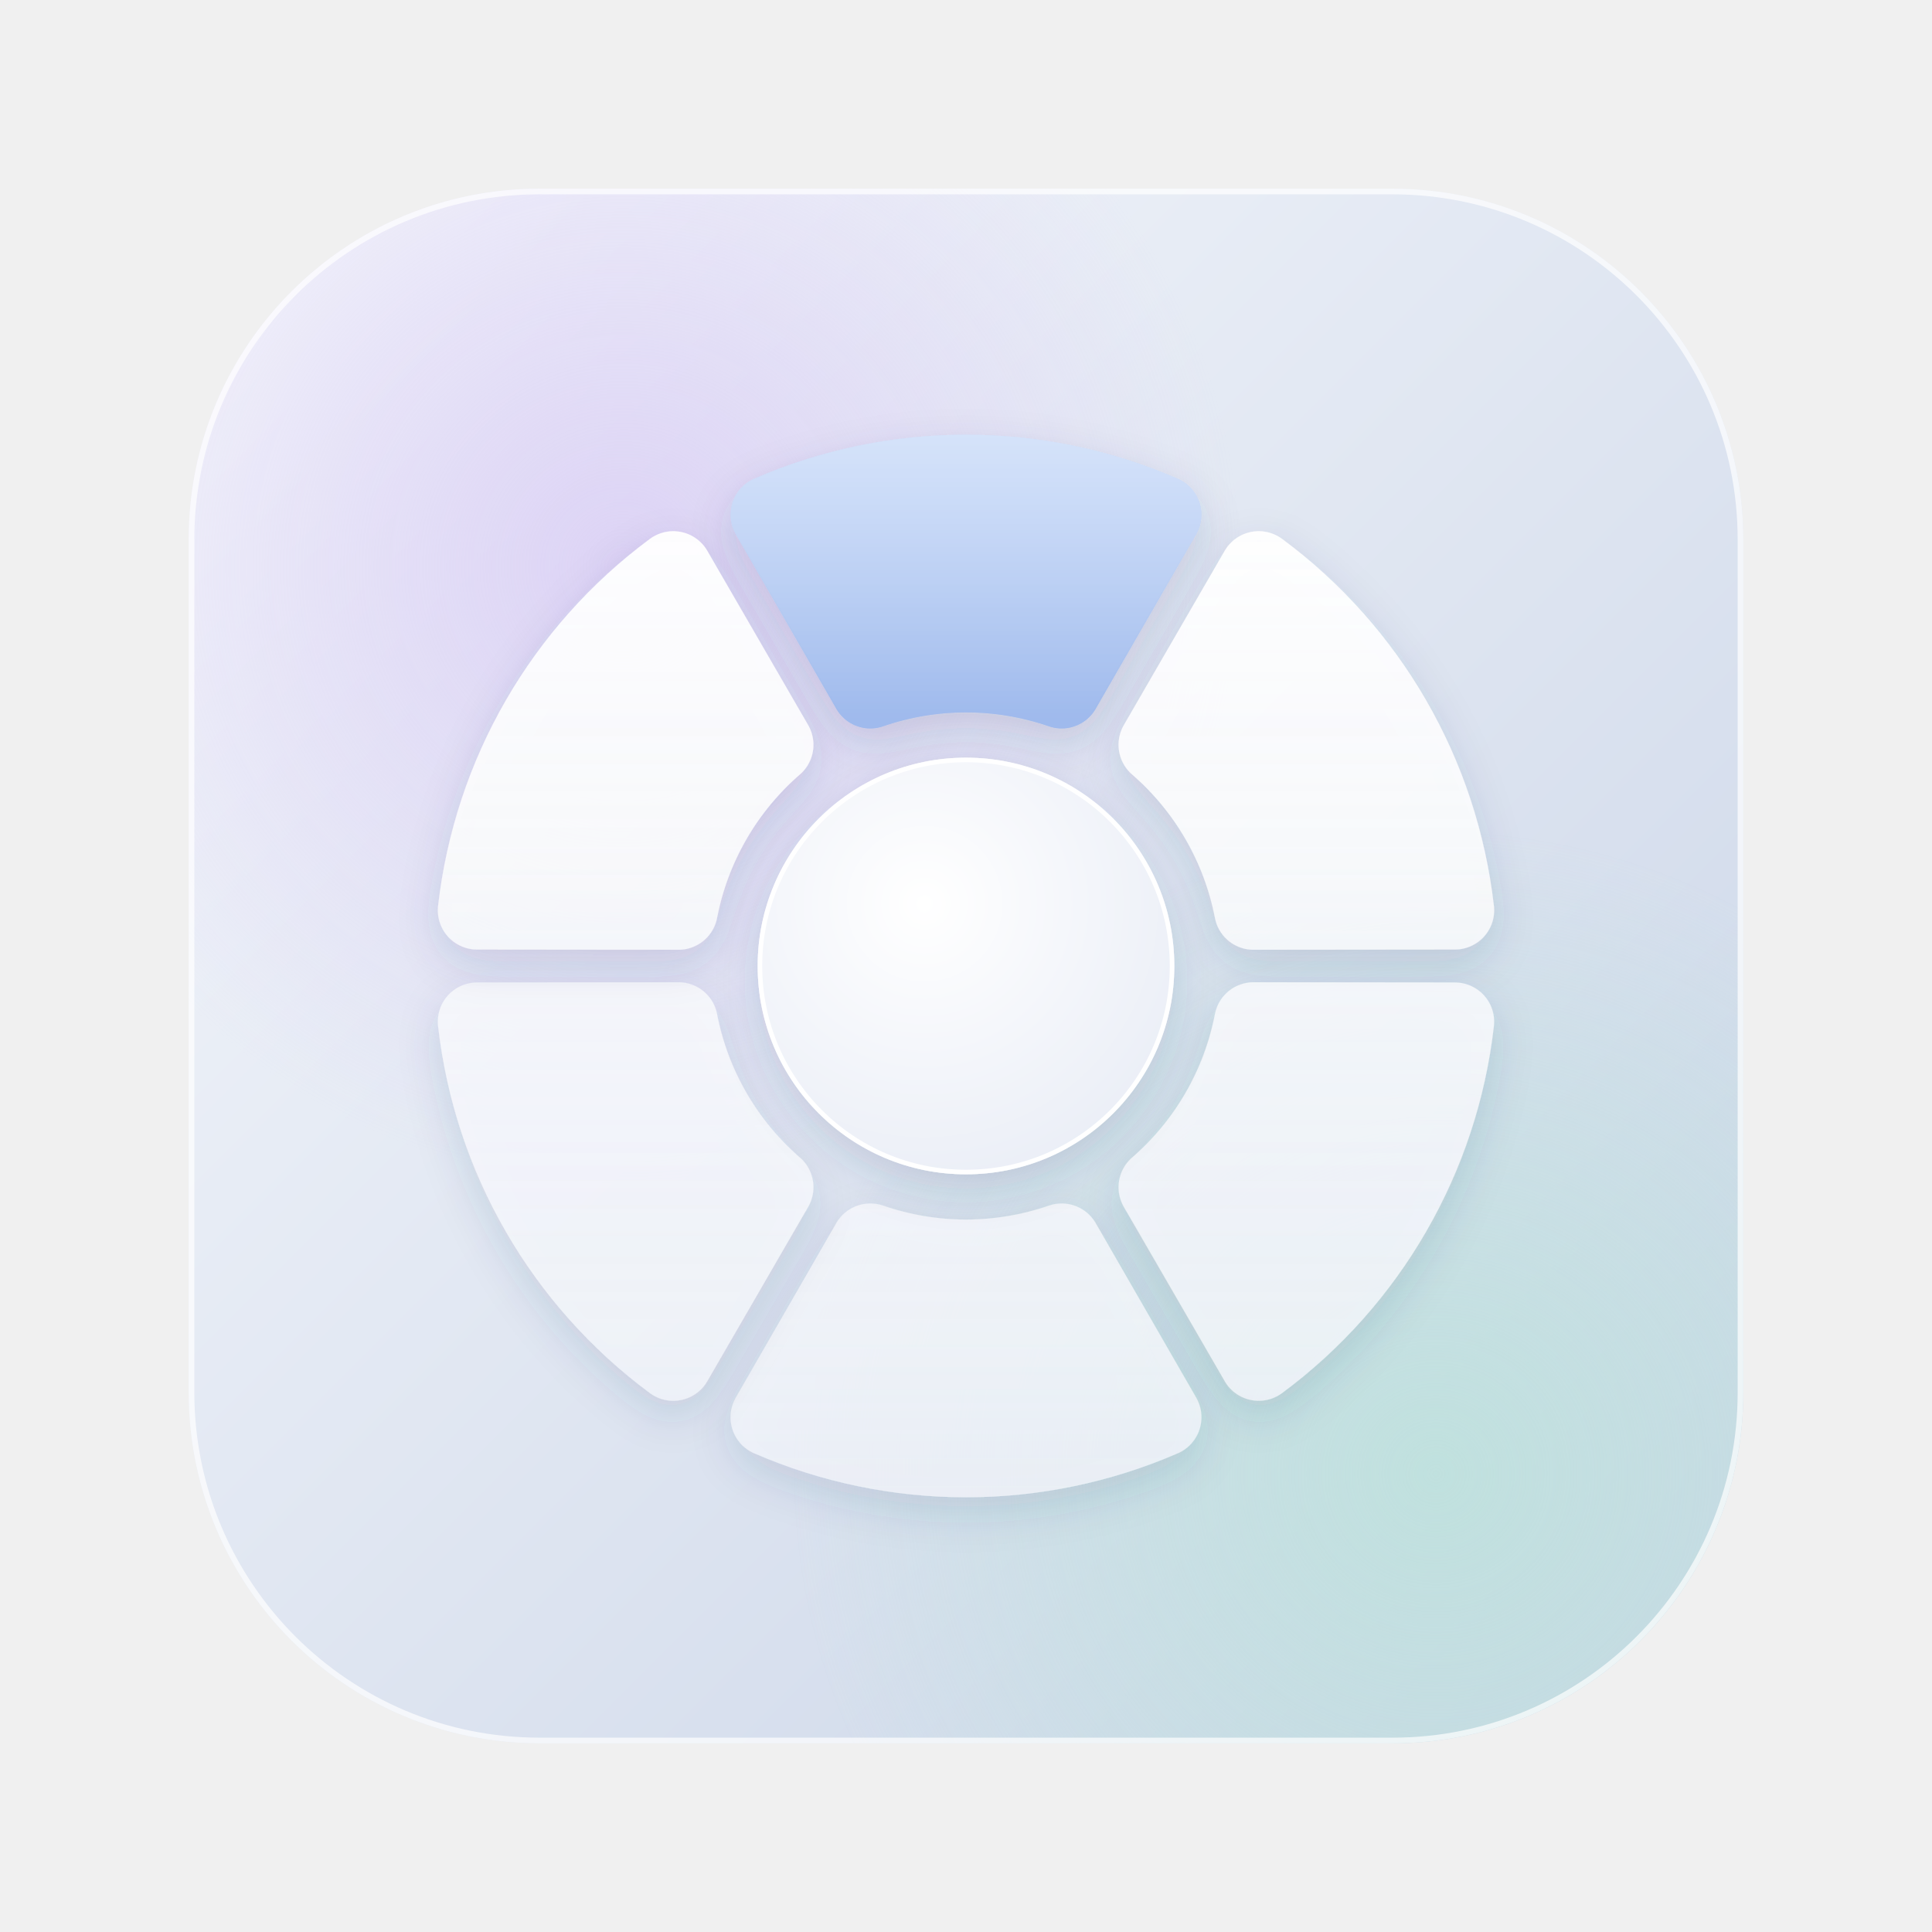
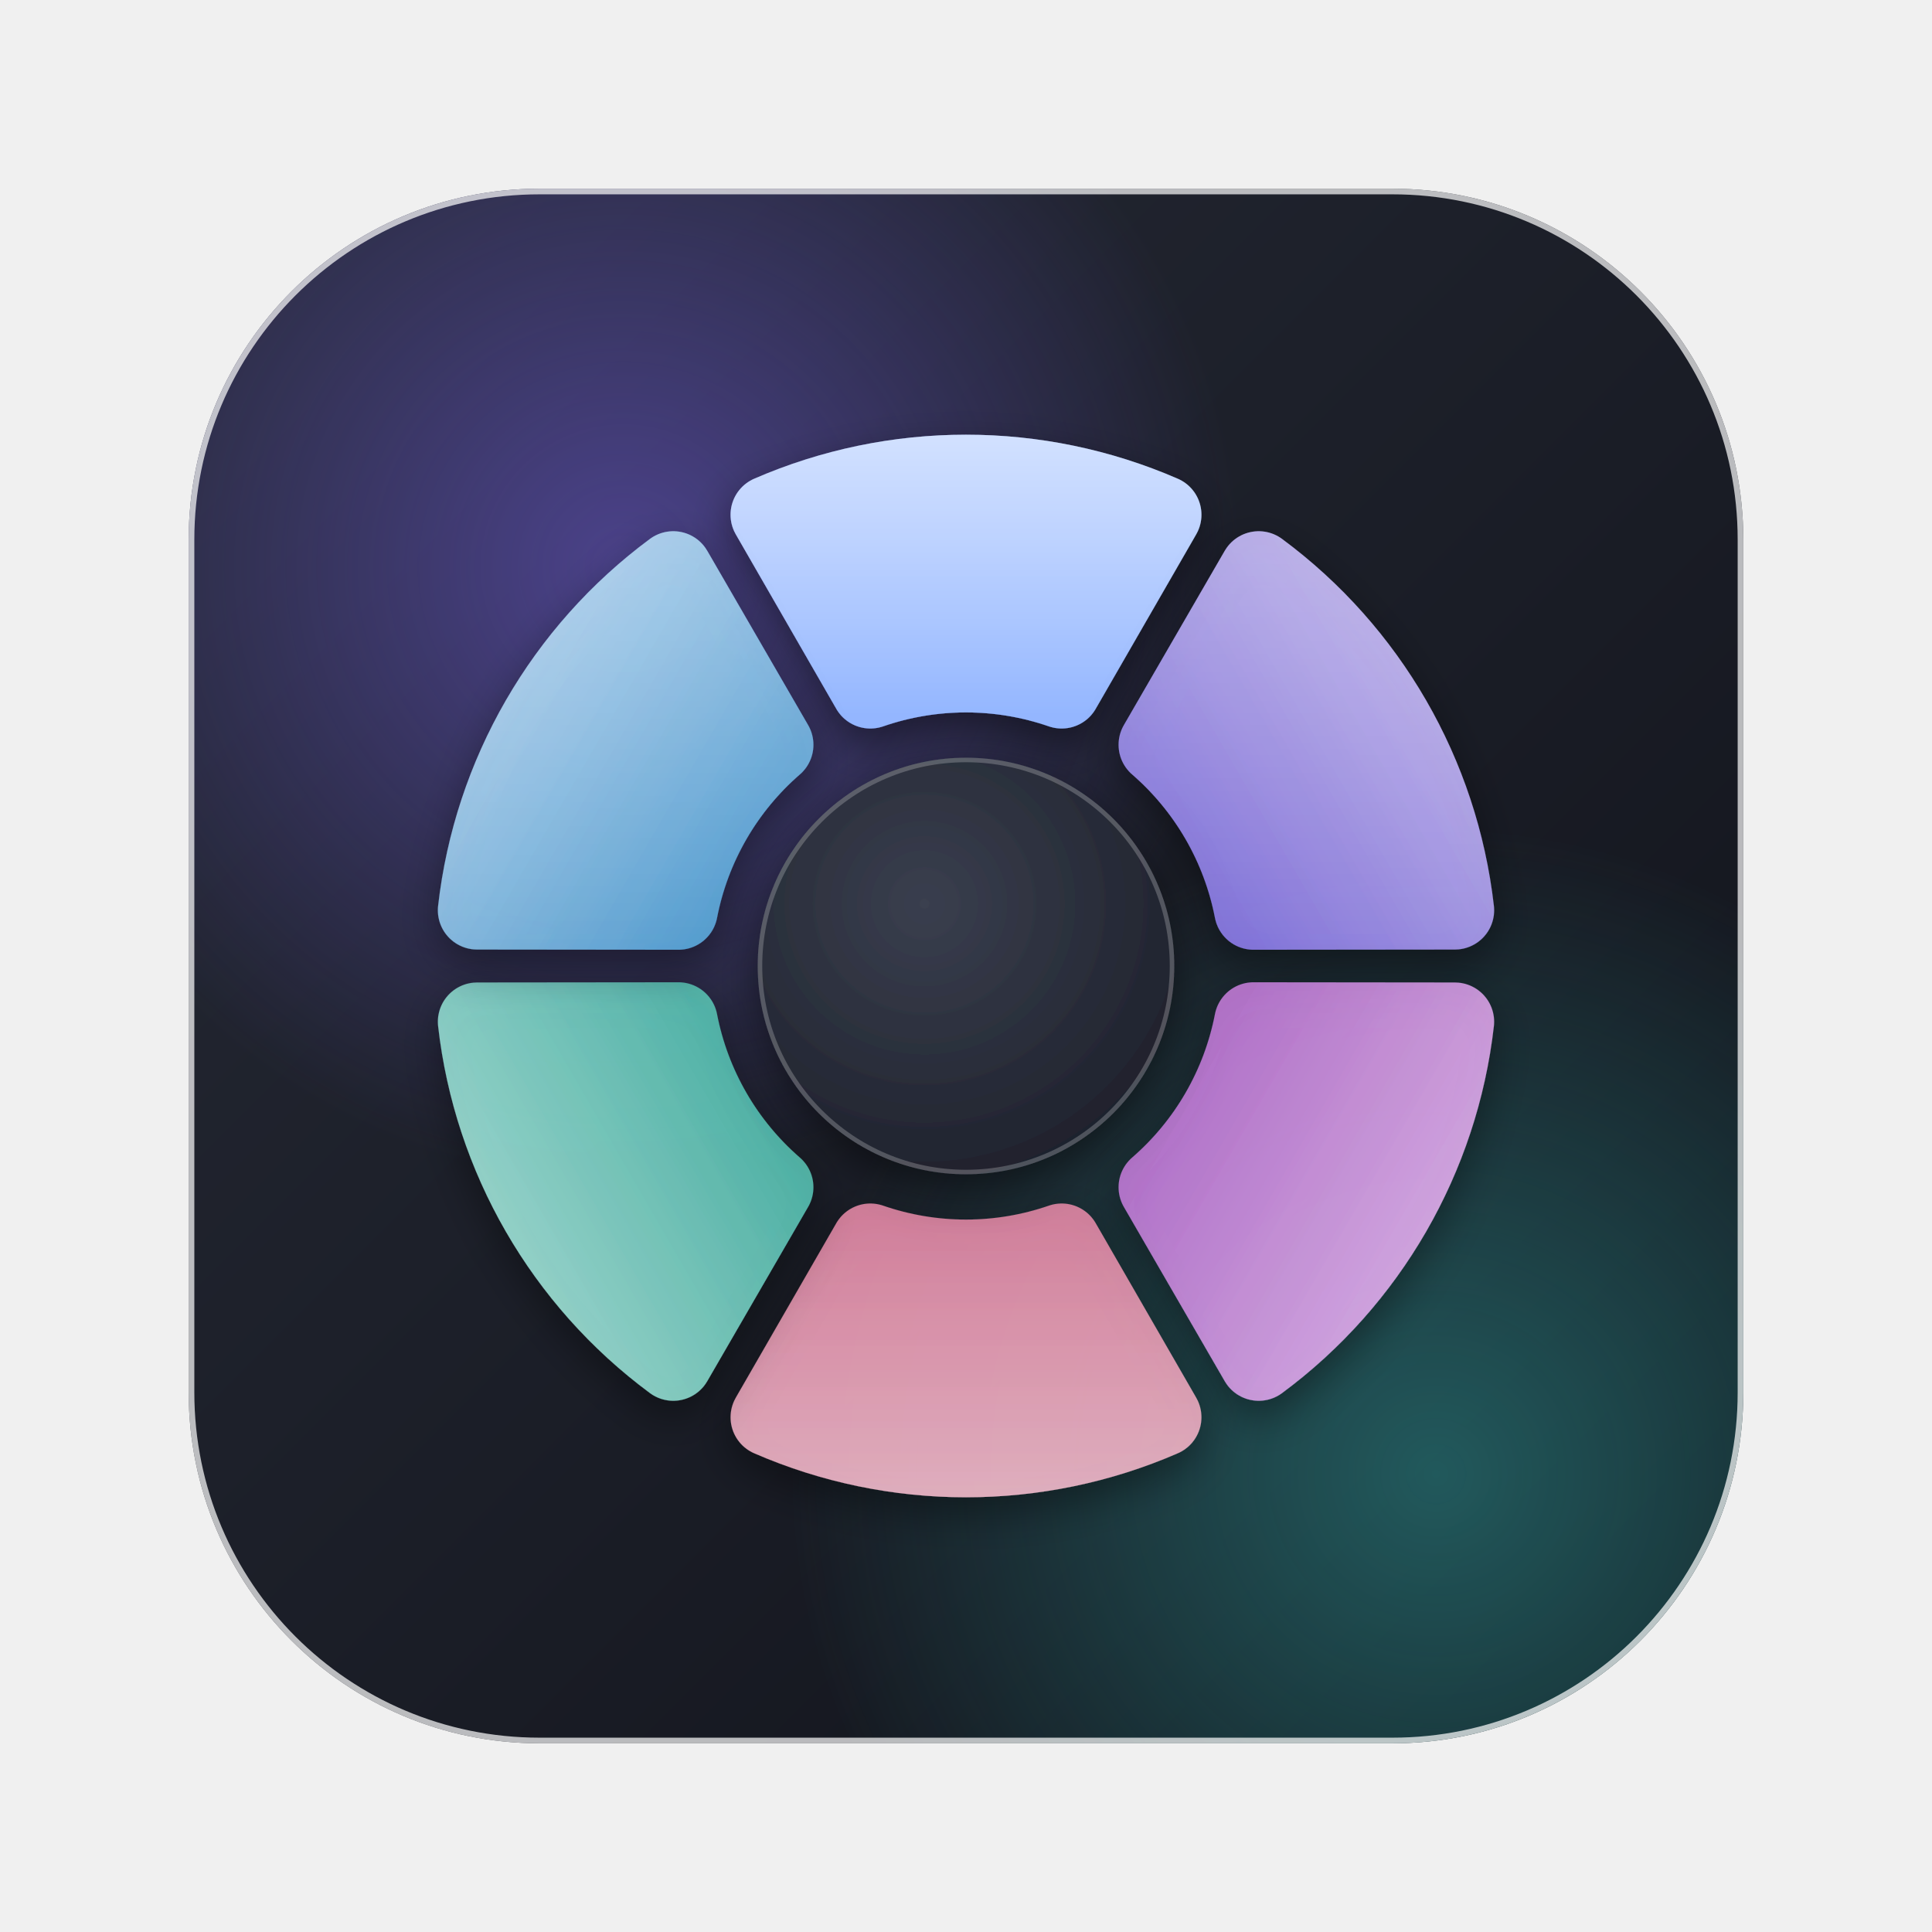
<svg xmlns="http://www.w3.org/2000/svg" width="1024" height="1024" viewBox="0 0 1024 1024">
  <defs>
    <clipPath id="squircle">
      <rect x="100" y="100" width="824" height="824" rx="186" />
    </clipPath>
    <linearGradient id="bg" x1="0" y1="0" x2="1" y2="1">
-       <stop offset="0" stop-color="#F6F8FC" />
-       <stop offset="1" stop-color="#C9D4E7" />
+       <stop offset="0" stop-color="#262A36" />
+       <stop offset="1" stop-color="#101219" />
    </linearGradient>
    <radialGradient id="blobA">
-       <stop offset="0" stop-color="#D9CCF5" stop-opacity="0.8" />
-       <stop offset="1" stop-color="#D9CCF5" stop-opacity="0" />
+       <stop offset="0" stop-color="#6E5BD6" stop-opacity="0.55" />
+       <stop offset="1" stop-color="#6E5BD6" stop-opacity="0" />
    </radialGradient>
    <radialGradient id="blobB">
-       <stop offset="0" stop-color="#BDE2DC" stop-opacity="0.85" />
-       <stop offset="1" stop-color="#BDE2DC" stop-opacity="0" />
+       <stop offset="0" stop-color="#2F9C9A" stop-opacity="0.5" />
+       <stop offset="1" stop-color="#2F9C9A" stop-opacity="0" />
    </radialGradient>
-     <linearGradient id="glass" gradientUnits="userSpaceOnUse" x1="0" y1="160.0" x2="0" y2="864.0">
-       <stop offset="0" stop-color="#FFFFFF" stop-opacity="0.97" />
-       <stop offset="1" stop-color="#F1F4FA" stop-opacity="0.82" />
-     </linearGradient>
-     <linearGradient id="lit" gradientUnits="userSpaceOnUse" x1="512.0" y1="160.0" x2="512.0" y2="344.0">
-       <stop offset="0" stop-color="#B3CCF6" />
-       <stop offset="1" stop-color="#86A8E8" />
-     </linearGradient>
    <linearGradient id="sheen" gradientUnits="userSpaceOnUse" x1="0" y1="160.0" x2="0" y2="512.0">
-       <stop offset="0" stop-color="#FFFFFF" stop-opacity="0.45" />
+       <stop offset="0" stop-color="#FFFFFF" stop-opacity="0.35" />
      <stop offset="1" stop-color="#FFFFFF" stop-opacity="0" />
    </linearGradient>
    <radialGradient id="hub" cx="0.4" cy="0.35" r="0.75">
-       <stop offset="0" stop-color="#FFFFFF" />
-       <stop offset="1" stop-color="#E9EDF6" />
+       <stop offset="0" stop-color="#3A3F4F" />
+       <stop offset="1" stop-color="#1C1F29" />
    </radialGradient>
    <filter id="soft" x="-20%" y="-20%" width="140%" height="140%">
-       <feDropShadow dx="0" dy="10" stdDeviation="14" flood-color="#33446A" flood-opacity="0.16" />
+       <feDropShadow dx="0" dy="10" stdDeviation="14" flood-color="#000000" flood-opacity="0.45" />
    </filter>
    <mask id="m0" maskUnits="userSpaceOnUse" x="0" y="0" width="1024" height="1024">
      <path d="M382.02,213.03 A326,326 0 0 1 641.98,213.03 L575.39,328.65 A194,194 0 0 0 448.61,328.65 Z" fill="#fff" stroke="#fff" stroke-width="52" stroke-linejoin="round" />
    </mask>
    <mask id="m1" maskUnits="userSpaceOnUse" x="0" y="0" width="1024" height="1024">
      <path d="M705.93,249.95 A326,326 0 0 1 835.90,475.08 L702.48,475.22 A194,194 0 0 0 639.09,365.43 Z" fill="#fff" stroke="#fff" stroke-width="52" stroke-linejoin="round" />
    </mask>
    <mask id="m2" maskUnits="userSpaceOnUse" x="0" y="0" width="1024" height="1024">
      <path d="M835.90,548.92 A326,326 0 0 1 705.93,774.05 L639.09,658.57 A194,194 0 0 0 702.48,548.78 Z" fill="#fff" stroke="#fff" stroke-width="52" stroke-linejoin="round" />
    </mask>
    <mask id="m3" maskUnits="userSpaceOnUse" x="0" y="0" width="1024" height="1024">
      <path d="M641.98,810.97 A326,326 0 0 1 382.02,810.97 L448.61,695.35 A194,194 0 0 0 575.39,695.35 Z" fill="#fff" stroke="#fff" stroke-width="52" stroke-linejoin="round" />
    </mask>
    <mask id="m4" maskUnits="userSpaceOnUse" x="0" y="0" width="1024" height="1024">
      <path d="M318.07,774.05 A326,326 0 0 1 188.10,548.92 L321.52,548.78 A194,194 0 0 0 384.91,658.57 Z" fill="#fff" stroke="#fff" stroke-width="52" stroke-linejoin="round" />
    </mask>
    <mask id="m5" maskUnits="userSpaceOnUse" x="0" y="0" width="1024" height="1024">
      <path d="M188.10,475.08 A326,326 0 0 1 318.07,249.95 L384.91,365.43 A194,194 0 0 0 321.52,475.22 Z" fill="#fff" stroke="#fff" stroke-width="52" stroke-linejoin="round" />
    </mask>
+     <linearGradient id="f0" gradientUnits="userSpaceOnUse" x1="512.0" y1="344.0" x2="512.0" y2="160.0">
+       <stop offset="0" stop-color="#7FA8FF" stop-opacity="1" />
+       <stop offset="1" stop-color="#B9D0FF" stop-opacity="1" />
+     </linearGradient>
+     <linearGradient id="f1" gradientUnits="userSpaceOnUse" x1="657.5" y1="428.0" x2="816.8" y2="336.0">
+       <stop offset="0" stop-color="#8C7BEA" stop-opacity="0.88" />
+       <stop offset="1" stop-color="#B7A8F7" stop-opacity="0.88" />
+     </linearGradient>
+     <linearGradient id="f2" gradientUnits="userSpaceOnUse" x1="657.5" y1="596.0" x2="816.8" y2="688.0">
+       <stop offset="0" stop-color="#C27BD9" stop-opacity="0.88" />
+       <stop offset="1" stop-color="#E2AEEE" stop-opacity="0.88" />
+     </linearGradient>
+     <linearGradient id="f3" gradientUnits="userSpaceOnUse" x1="512.0" y1="680.0" x2="512.0" y2="864.0">
+       <stop offset="0" stop-color="#E58AA8" stop-opacity="0.88" />
+       <stop offset="1" stop-color="#F4BCCD" stop-opacity="0.88" />
+     </linearGradient>
+     <linearGradient id="f4" gradientUnits="userSpaceOnUse" x1="366.5" y1="596.0" x2="207.2" y2="688.0">
+       <stop offset="0" stop-color="#58C2B4" stop-opacity="0.88" />
+       <stop offset="1" stop-color="#9FE3D8" stop-opacity="0.88" />
+     </linearGradient>
+     <linearGradient id="f5" gradientUnits="userSpaceOnUse" x1="366.5" y1="428.0" x2="207.2" y2="336.0">
+       <stop offset="0" stop-color="#5AA9DE" stop-opacity="0.88" />
+       <stop offset="1" stop-color="#9CCEF0" stop-opacity="0.88" />
+     </linearGradient>
  </defs>
  <g clip-path="url(#squircle)">
    <rect x="100" y="100" width="824" height="824" fill="url(#bg)" />
    <circle cx="330" cy="300" r="330" fill="url(#blobA)" />
    <circle cx="760" cy="780" r="340" fill="url(#blobB)" />
  </g>
  <rect x="101.5" y="101.5" width="821" height="821" rx="184.5" fill="none" stroke="#FFFFFF" stroke-opacity="0.7" stroke-width="3" />
  <g transform="translate(102.4 102.4) scale(0.8)">
    <g filter="url(#soft)">
-       <rect width="1024" height="1024" fill="url(#lit)" mask="url(#m0)" />
+       <rect width="1024" height="1024" fill="url(#f0)" mask="url(#m0)" />
    </g>
    <rect width="1024" height="1024" fill="url(#sheen)" mask="url(#m0)" />
    <g filter="url(#soft)">
-       <rect width="1024" height="1024" fill="url(#glass)" mask="url(#m1)" />
+       <rect width="1024" height="1024" fill="url(#f1)" mask="url(#m1)" />
    </g>
    <rect width="1024" height="1024" fill="url(#sheen)" mask="url(#m1)" />
    <g filter="url(#soft)">
-       <rect width="1024" height="1024" fill="url(#glass)" mask="url(#m2)" />
+       <rect width="1024" height="1024" fill="url(#f2)" mask="url(#m2)" />
    </g>
    <rect width="1024" height="1024" fill="url(#sheen)" mask="url(#m2)" />
    <g filter="url(#soft)">
-       <rect width="1024" height="1024" fill="url(#glass)" mask="url(#m3)" />
+       <rect width="1024" height="1024" fill="url(#f3)" mask="url(#m3)" />
    </g>
    <rect width="1024" height="1024" fill="url(#sheen)" mask="url(#m3)" />
    <g filter="url(#soft)">
-       <rect width="1024" height="1024" fill="url(#glass)" mask="url(#m4)" />
+       <rect width="1024" height="1024" fill="url(#f4)" mask="url(#m4)" />
    </g>
    <rect width="1024" height="1024" fill="url(#sheen)" mask="url(#m4)" />
    <g filter="url(#soft)">
-       <rect width="1024" height="1024" fill="url(#glass)" mask="url(#m5)" />
+       <rect width="1024" height="1024" fill="url(#f5)" mask="url(#m5)" />
    </g>
    <rect width="1024" height="1024" fill="url(#sheen)" mask="url(#m5)" />
    <circle cx="512.0" cy="512.0" r="138" fill="url(#hub)" filter="url(#soft)" />
-     <circle cx="512.0" cy="512.0" r="136.5" fill="none" stroke="#FFFFFF" stroke-width="3" />
+     <circle cx="512.0" cy="512.0" r="136.5" fill="none" stroke="#FFFFFF" stroke-opacity="0.22" stroke-width="3" />
  </g>
</svg>
